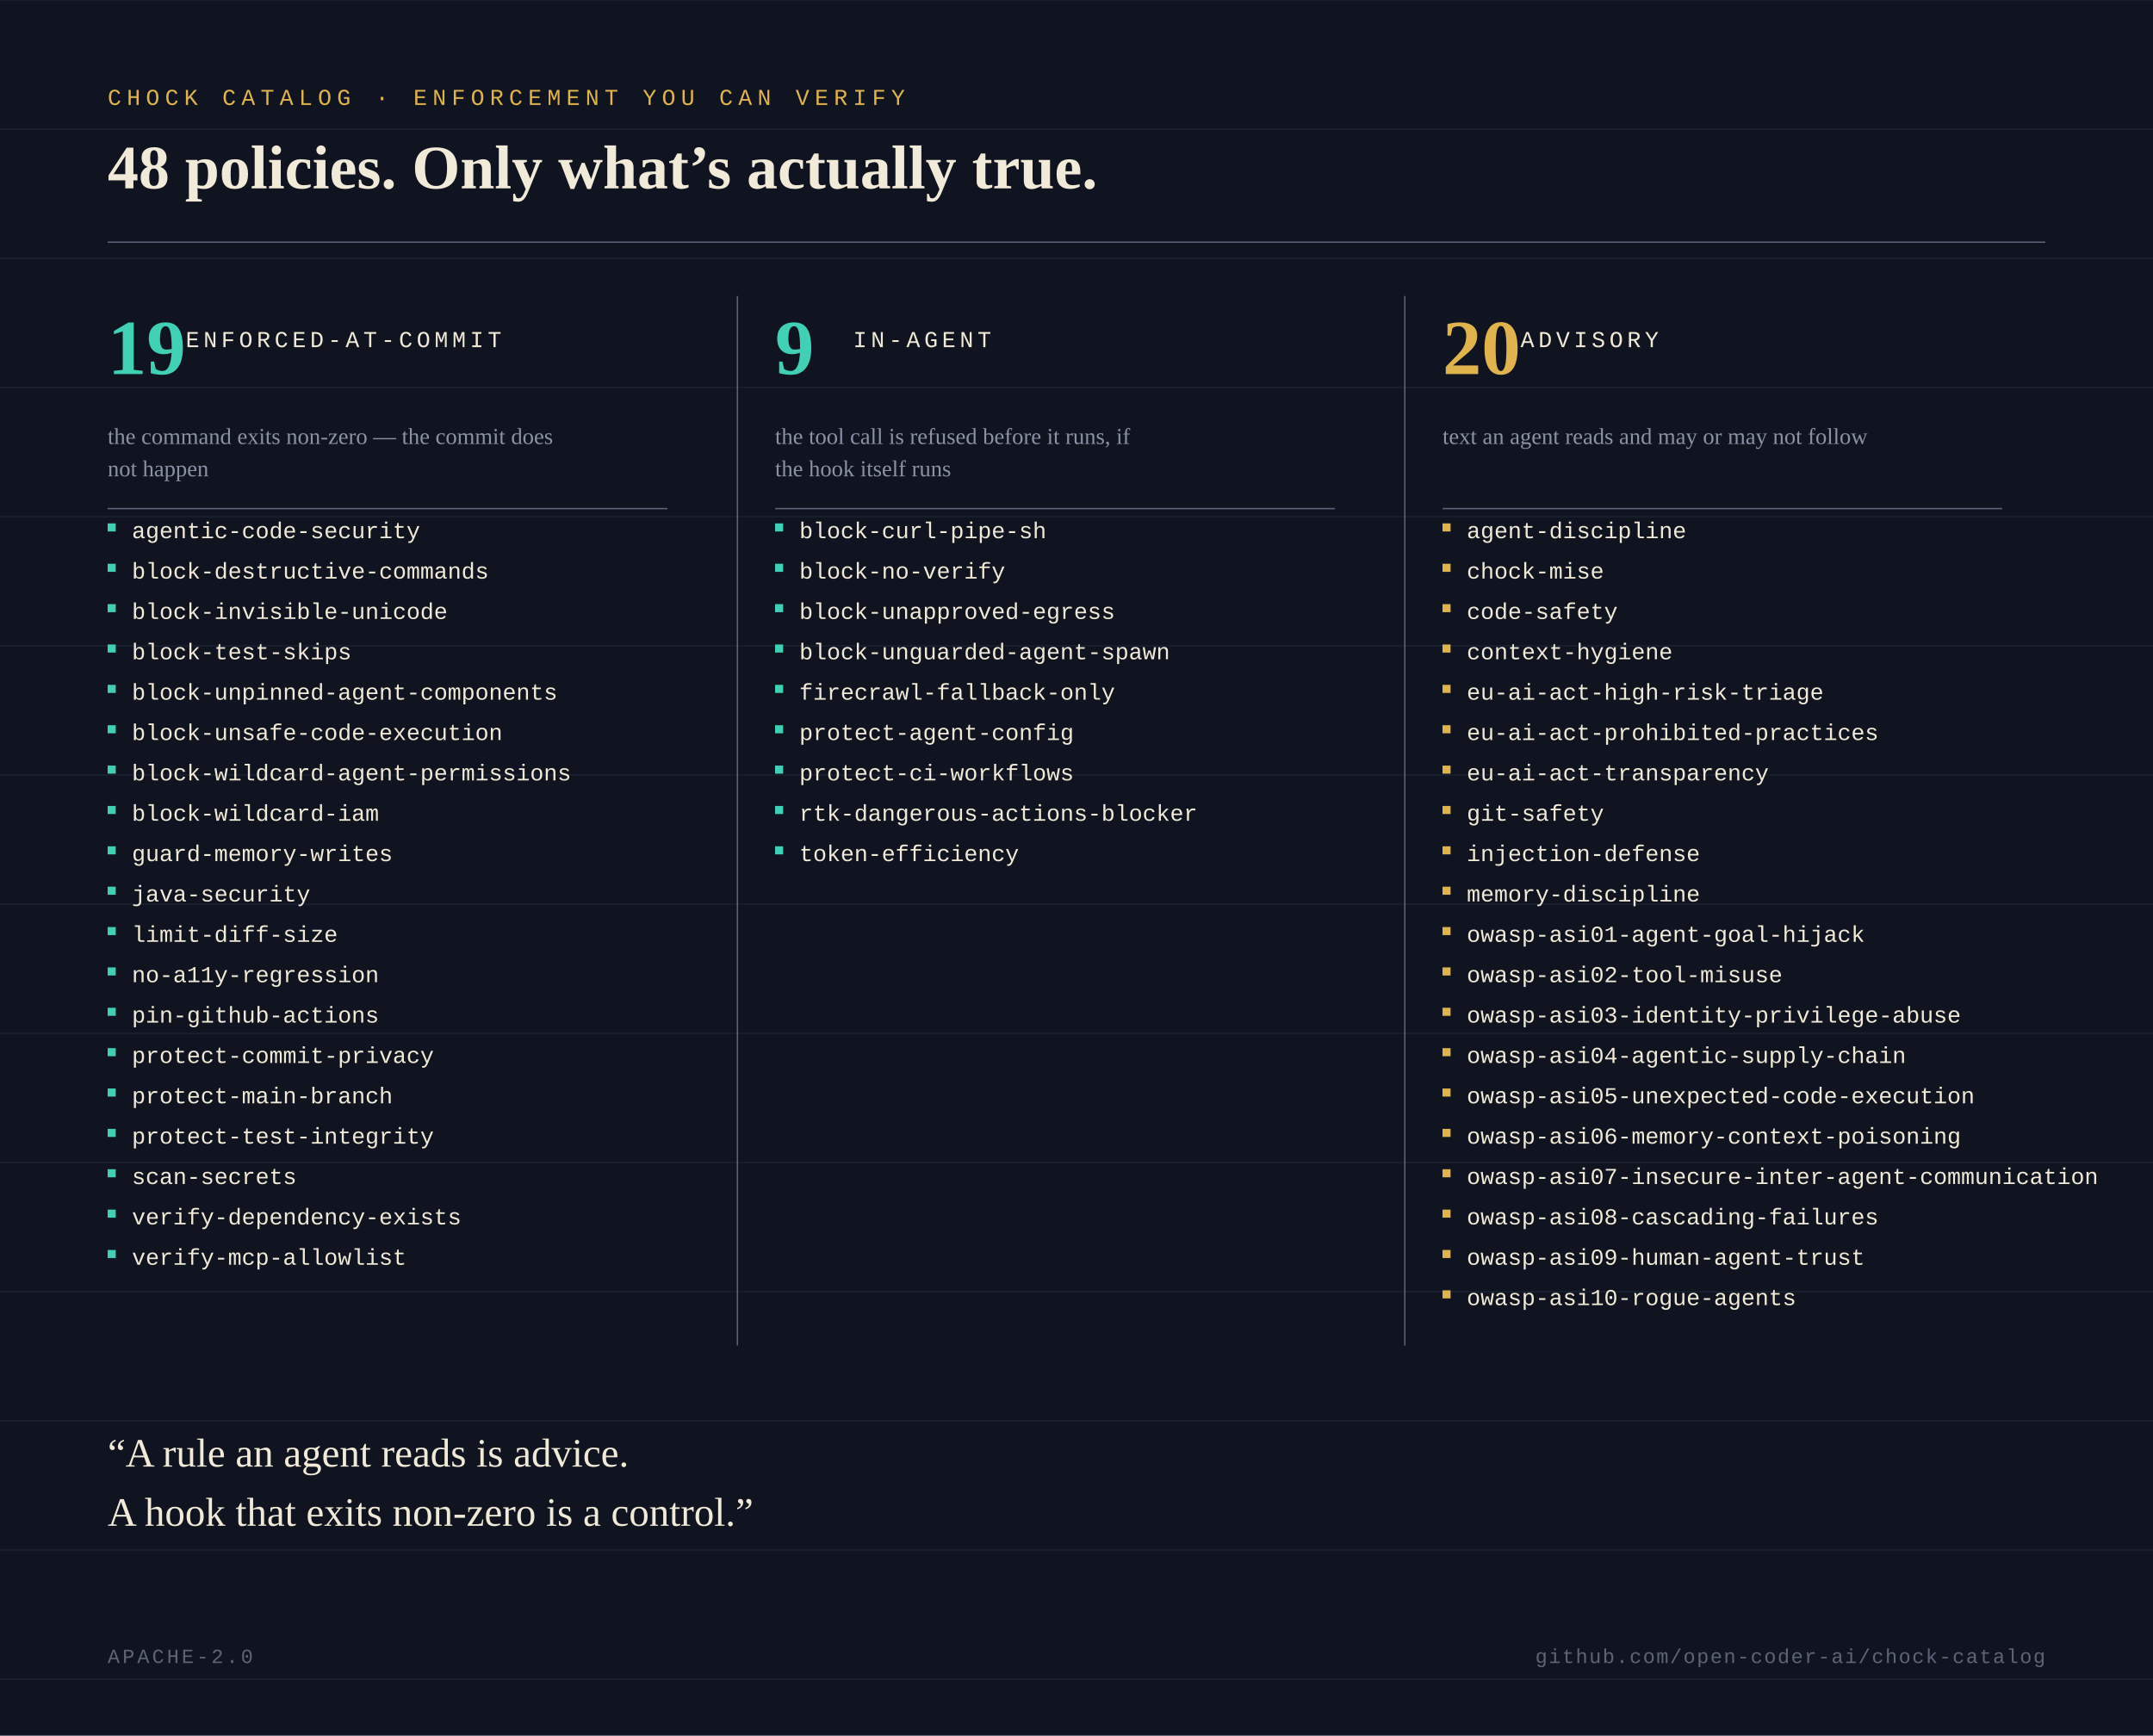
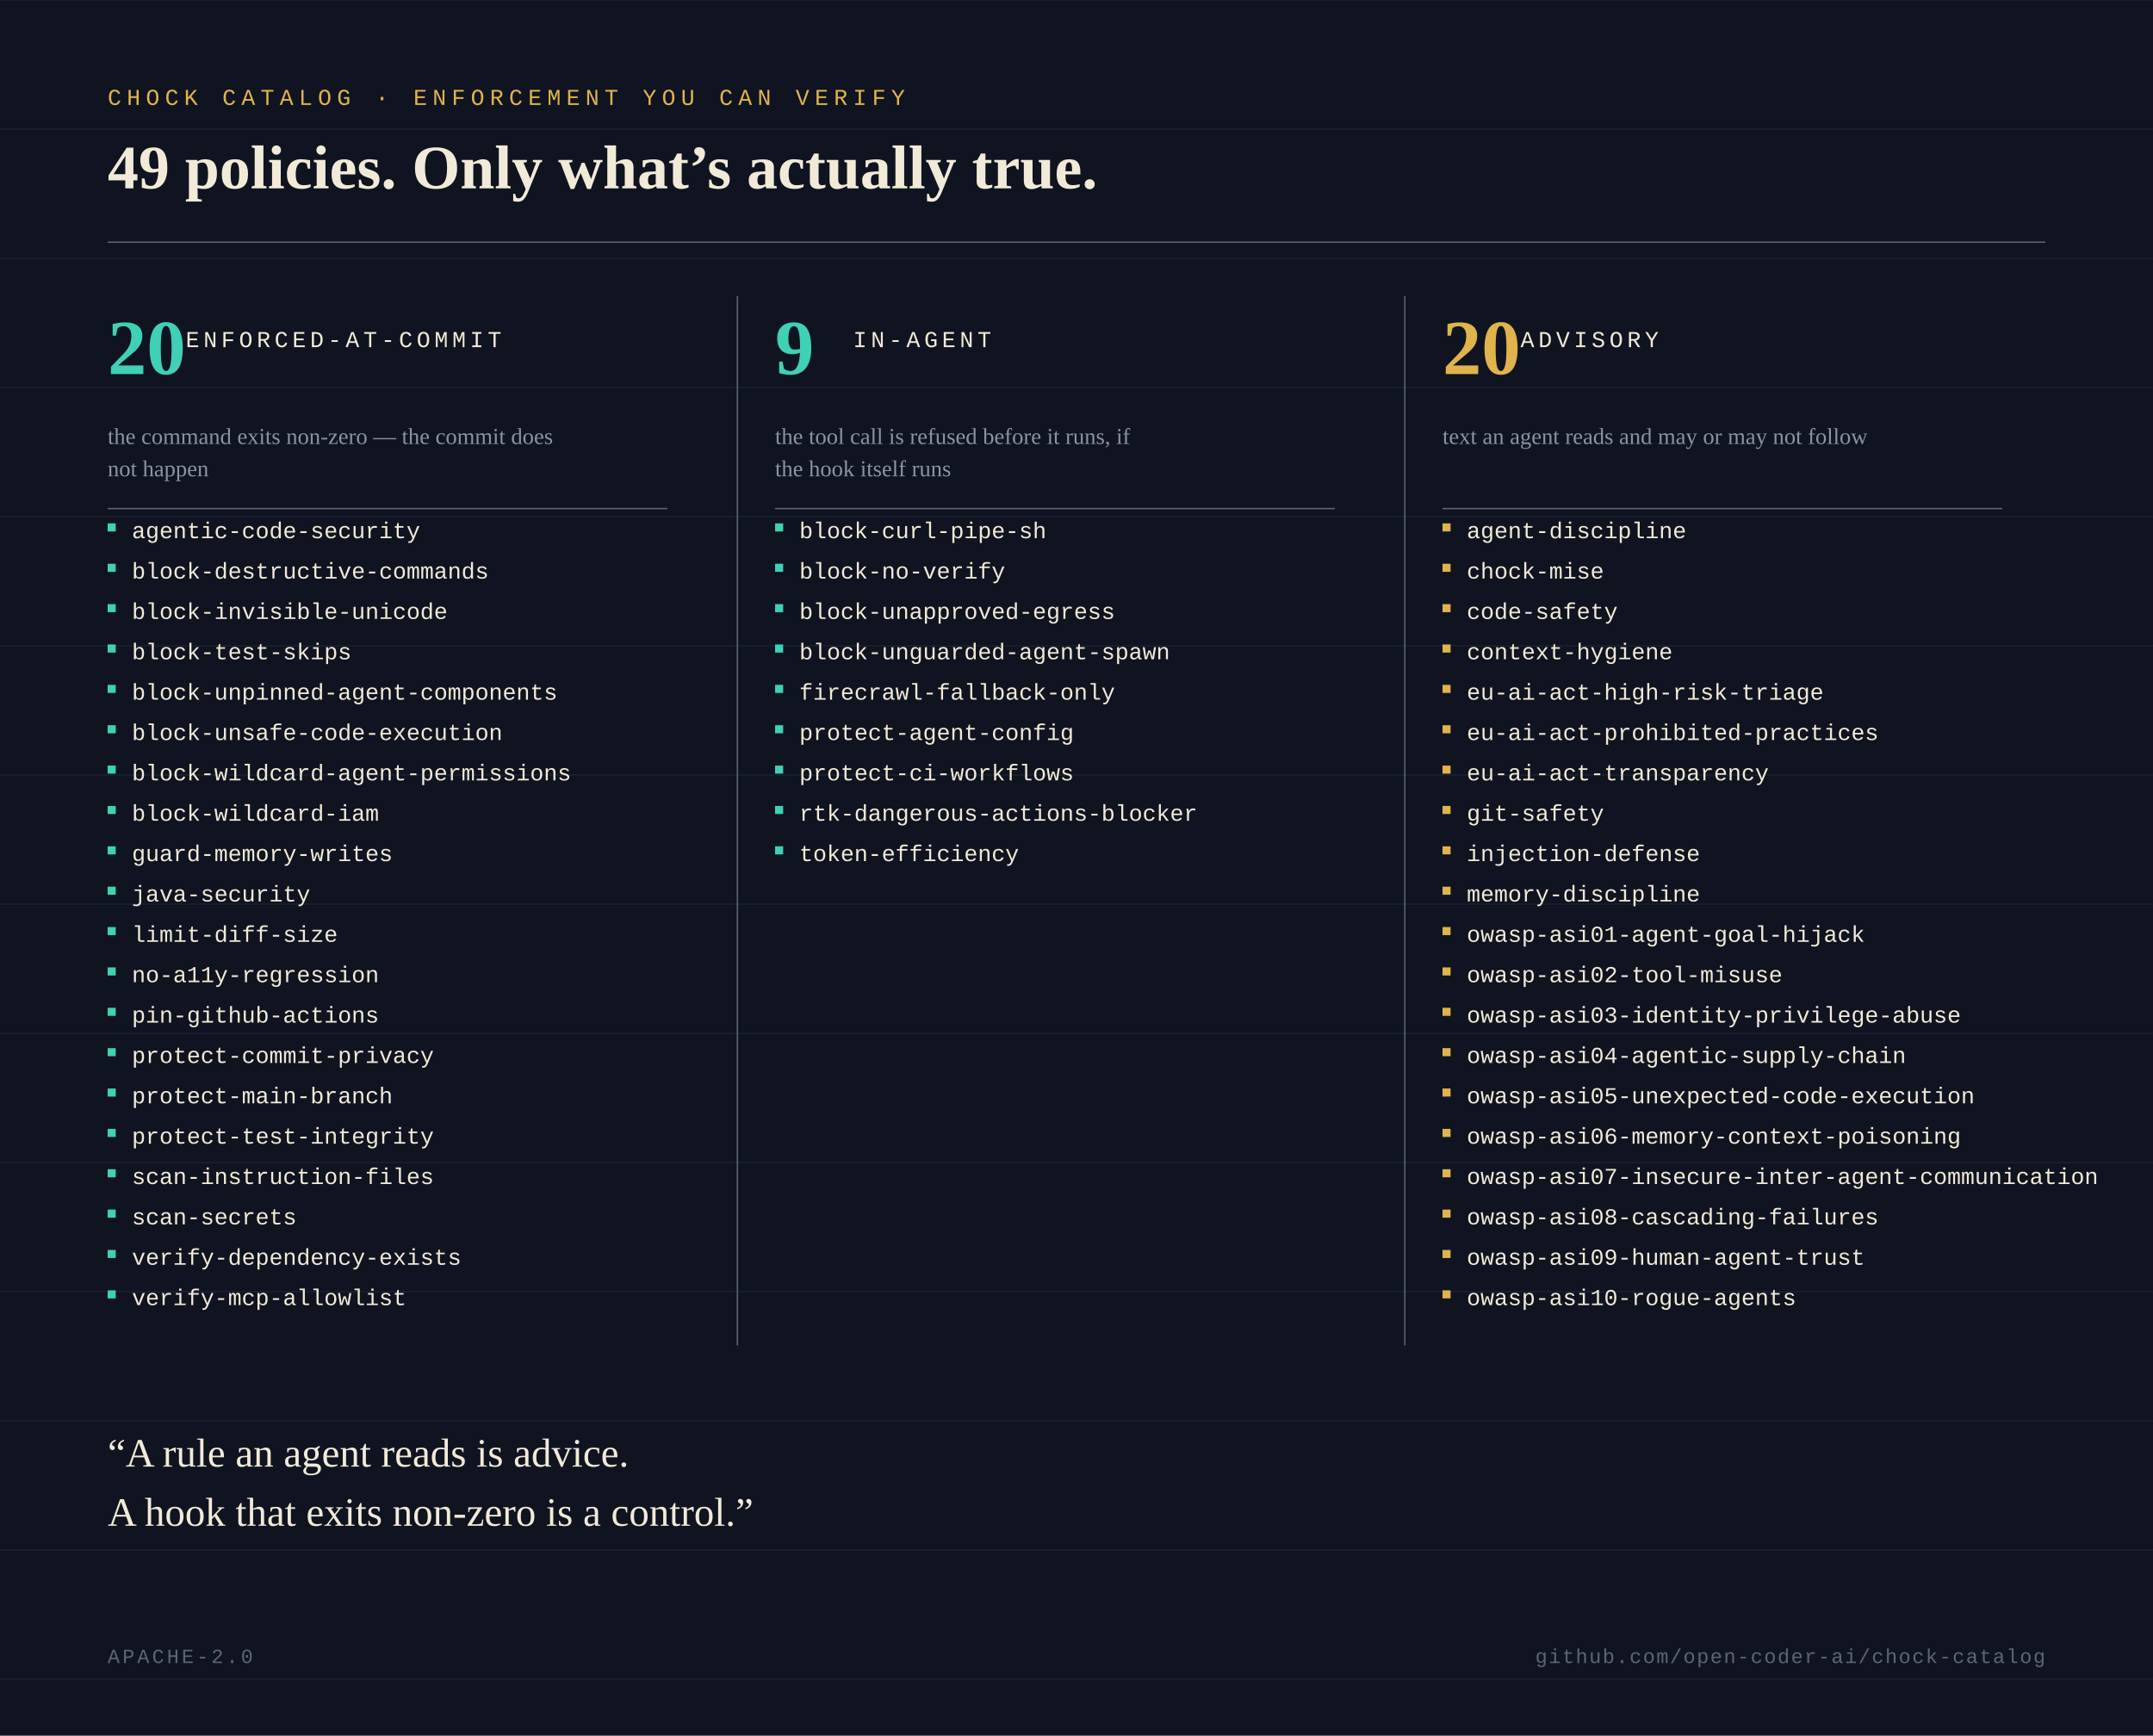
- <svg xmlns="http://www.w3.org/2000/svg" viewBox="0 0 1600 1290" width="1600" height="1290" role="img" aria-label="48 policies: 19 enforced-at-commit, 9 in-agent, 20 advisory">
+ <svg xmlns="http://www.w3.org/2000/svg" viewBox="0 0 1600 1290" width="1600" height="1290" role="img" aria-label="49 policies: 20 enforced-at-commit, 9 in-agent, 20 advisory">
  <rect width="1600" height="1290" fill="#0f1420" />
  <line x1="0" y1="0" x2="1600" y2="0" stroke="#1a2130" stroke-width="1" />
  <line x1="0" y1="96" x2="1600" y2="96" stroke="#1a2130" stroke-width="1" />
  <line x1="0" y1="192" x2="1600" y2="192" stroke="#1a2130" stroke-width="1" />
  <line x1="0" y1="288" x2="1600" y2="288" stroke="#1a2130" stroke-width="1" />
  <line x1="0" y1="384" x2="1600" y2="384" stroke="#1a2130" stroke-width="1" />
  <line x1="0" y1="480" x2="1600" y2="480" stroke="#1a2130" stroke-width="1" />
  <line x1="0" y1="576" x2="1600" y2="576" stroke="#1a2130" stroke-width="1" />
  <line x1="0" y1="672" x2="1600" y2="672" stroke="#1a2130" stroke-width="1" />
  <line x1="0" y1="768" x2="1600" y2="768" stroke="#1a2130" stroke-width="1" />
  <line x1="0" y1="864" x2="1600" y2="864" stroke="#1a2130" stroke-width="1" />
  <line x1="0" y1="960" x2="1600" y2="960" stroke="#1a2130" stroke-width="1" />
  <line x1="0" y1="1056" x2="1600" y2="1056" stroke="#1a2130" stroke-width="1" />
  <line x1="0" y1="1152" x2="1600" y2="1152" stroke="#1a2130" stroke-width="1" />
  <line x1="0" y1="1248" x2="1600" y2="1248" stroke="#1a2130" stroke-width="1" />
  <text x="80" y="78" font-family="'Cascadia Code', Consolas, 'Courier New', monospace" font-size="17" letter-spacing="4" fill="#e0b34c">CHOCK CATALOG · ENFORCEMENT YOU CAN VERIFY</text>
-   <text x="80" y="140" font-family="Georgia, 'Times New Roman', serif" font-size="46" font-weight="bold" fill="#f2ead8">48 policies. Only what’s actually true.</text>
+   <text x="80" y="140" font-family="Georgia, 'Times New Roman', serif" font-size="46" font-weight="bold" fill="#f2ead8">49 policies. Only what’s actually true.</text>
  <line x1="80" y1="180" x2="1520" y2="180" stroke="#5c6577" stroke-width="1" />
-   <text x="80" y="278" font-family="Georgia, 'Times New Roman', serif" font-size="58" font-weight="bold" fill="#3fd0b6">19</text>
+   <text x="80" y="278" font-family="Georgia, 'Times New Roman', serif" font-size="58" font-weight="bold" fill="#3fd0b6">20</text>
  <text x="138" y="258" font-family="'Cascadia Code', Consolas, 'Courier New', monospace" font-size="17" letter-spacing="3" fill="#f2ead8">ENFORCED-AT-COMMIT</text>
  <text x="80" y="330" font-family="Georgia, 'Times New Roman', serif" font-size="17" fill="#8a93a6">the command exits non-zero — the commit does</text>
  <text x="80" y="354" font-family="Georgia, 'Times New Roman', serif" font-size="17" fill="#8a93a6">not happen</text>
  <line x1="80" y1="378" x2="496" y2="378" stroke="#5c6577" stroke-width="1" />
  <rect x="80" y="389" width="6" height="6" fill="#3fd0b6" />
  <text x="98" y="400" font-family="'Cascadia Code', Consolas, 'Courier New', monospace" font-size="17" fill="#f2ead8">agentic-code-security</text>
  <rect x="80" y="419" width="6" height="6" fill="#3fd0b6" />
  <text x="98" y="430" font-family="'Cascadia Code', Consolas, 'Courier New', monospace" font-size="17" fill="#f2ead8">block-destructive-commands</text>
  <rect x="80" y="449" width="6" height="6" fill="#3fd0b6" />
  <text x="98" y="460" font-family="'Cascadia Code', Consolas, 'Courier New', monospace" font-size="17" fill="#f2ead8">block-invisible-unicode</text>
  <rect x="80" y="479" width="6" height="6" fill="#3fd0b6" />
  <text x="98" y="490" font-family="'Cascadia Code', Consolas, 'Courier New', monospace" font-size="17" fill="#f2ead8">block-test-skips</text>
  <rect x="80" y="509" width="6" height="6" fill="#3fd0b6" />
  <text x="98" y="520" font-family="'Cascadia Code', Consolas, 'Courier New', monospace" font-size="17" fill="#f2ead8">block-unpinned-agent-components</text>
  <rect x="80" y="539" width="6" height="6" fill="#3fd0b6" />
  <text x="98" y="550" font-family="'Cascadia Code', Consolas, 'Courier New', monospace" font-size="17" fill="#f2ead8">block-unsafe-code-execution</text>
  <rect x="80" y="569" width="6" height="6" fill="#3fd0b6" />
  <text x="98" y="580" font-family="'Cascadia Code', Consolas, 'Courier New', monospace" font-size="17" fill="#f2ead8">block-wildcard-agent-permissions</text>
  <rect x="80" y="599" width="6" height="6" fill="#3fd0b6" />
  <text x="98" y="610" font-family="'Cascadia Code', Consolas, 'Courier New', monospace" font-size="17" fill="#f2ead8">block-wildcard-iam</text>
  <rect x="80" y="629" width="6" height="6" fill="#3fd0b6" />
  <text x="98" y="640" font-family="'Cascadia Code', Consolas, 'Courier New', monospace" font-size="17" fill="#f2ead8">guard-memory-writes</text>
  <rect x="80" y="659" width="6" height="6" fill="#3fd0b6" />
  <text x="98" y="670" font-family="'Cascadia Code', Consolas, 'Courier New', monospace" font-size="17" fill="#f2ead8">java-security</text>
  <rect x="80" y="689" width="6" height="6" fill="#3fd0b6" />
  <text x="98" y="700" font-family="'Cascadia Code', Consolas, 'Courier New', monospace" font-size="17" fill="#f2ead8">limit-diff-size</text>
  <rect x="80" y="719" width="6" height="6" fill="#3fd0b6" />
  <text x="98" y="730" font-family="'Cascadia Code', Consolas, 'Courier New', monospace" font-size="17" fill="#f2ead8">no-a11y-regression</text>
  <rect x="80" y="749" width="6" height="6" fill="#3fd0b6" />
  <text x="98" y="760" font-family="'Cascadia Code', Consolas, 'Courier New', monospace" font-size="17" fill="#f2ead8">pin-github-actions</text>
  <rect x="80" y="779" width="6" height="6" fill="#3fd0b6" />
  <text x="98" y="790" font-family="'Cascadia Code', Consolas, 'Courier New', monospace" font-size="17" fill="#f2ead8">protect-commit-privacy</text>
  <rect x="80" y="809" width="6" height="6" fill="#3fd0b6" />
  <text x="98" y="820" font-family="'Cascadia Code', Consolas, 'Courier New', monospace" font-size="17" fill="#f2ead8">protect-main-branch</text>
  <rect x="80" y="839" width="6" height="6" fill="#3fd0b6" />
  <text x="98" y="850" font-family="'Cascadia Code', Consolas, 'Courier New', monospace" font-size="17" fill="#f2ead8">protect-test-integrity</text>
  <rect x="80" y="869" width="6" height="6" fill="#3fd0b6" />
-   <text x="98" y="880" font-family="'Cascadia Code', Consolas, 'Courier New', monospace" font-size="17" fill="#f2ead8">scan-secrets</text>
+   <text x="98" y="880" font-family="'Cascadia Code', Consolas, 'Courier New', monospace" font-size="17" fill="#f2ead8">scan-instruction-files</text>
  <rect x="80" y="899" width="6" height="6" fill="#3fd0b6" />
-   <text x="98" y="910" font-family="'Cascadia Code', Consolas, 'Courier New', monospace" font-size="17" fill="#f2ead8">verify-dependency-exists</text>
+   <text x="98" y="910" font-family="'Cascadia Code', Consolas, 'Courier New', monospace" font-size="17" fill="#f2ead8">scan-secrets</text>
  <rect x="80" y="929" width="6" height="6" fill="#3fd0b6" />
-   <text x="98" y="940" font-family="'Cascadia Code', Consolas, 'Courier New', monospace" font-size="17" fill="#f2ead8">verify-mcp-allowlist</text>
+   <text x="98" y="940" font-family="'Cascadia Code', Consolas, 'Courier New', monospace" font-size="17" fill="#f2ead8">verify-dependency-exists</text>
+   <rect x="80" y="959" width="6" height="6" fill="#3fd0b6" />
+   <text x="98" y="970" font-family="'Cascadia Code', Consolas, 'Courier New', monospace" font-size="17" fill="#f2ead8">verify-mcp-allowlist</text>
  <line x1="548" y1="220" x2="548" y2="1000" stroke="#5c6577" stroke-width="1" />
  <text x="576" y="278" font-family="Georgia, 'Times New Roman', serif" font-size="58" font-weight="bold" fill="#3fd0b6">9</text>
  <text x="634" y="258" font-family="'Cascadia Code', Consolas, 'Courier New', monospace" font-size="17" letter-spacing="3" fill="#f2ead8">IN-AGENT</text>
  <text x="576" y="330" font-family="Georgia, 'Times New Roman', serif" font-size="17" fill="#8a93a6">the tool call is refused before it runs, if</text>
  <text x="576" y="354" font-family="Georgia, 'Times New Roman', serif" font-size="17" fill="#8a93a6">the hook itself runs</text>
  <line x1="576" y1="378" x2="992" y2="378" stroke="#5c6577" stroke-width="1" />
  <rect x="576" y="389" width="6" height="6" fill="#3fd0b6" />
  <text x="594" y="400" font-family="'Cascadia Code', Consolas, 'Courier New', monospace" font-size="17" fill="#f2ead8">block-curl-pipe-sh</text>
  <rect x="576" y="419" width="6" height="6" fill="#3fd0b6" />
  <text x="594" y="430" font-family="'Cascadia Code', Consolas, 'Courier New', monospace" font-size="17" fill="#f2ead8">block-no-verify</text>
  <rect x="576" y="449" width="6" height="6" fill="#3fd0b6" />
  <text x="594" y="460" font-family="'Cascadia Code', Consolas, 'Courier New', monospace" font-size="17" fill="#f2ead8">block-unapproved-egress</text>
  <rect x="576" y="479" width="6" height="6" fill="#3fd0b6" />
  <text x="594" y="490" font-family="'Cascadia Code', Consolas, 'Courier New', monospace" font-size="17" fill="#f2ead8">block-unguarded-agent-spawn</text>
  <rect x="576" y="509" width="6" height="6" fill="#3fd0b6" />
  <text x="594" y="520" font-family="'Cascadia Code', Consolas, 'Courier New', monospace" font-size="17" fill="#f2ead8">firecrawl-fallback-only</text>
  <rect x="576" y="539" width="6" height="6" fill="#3fd0b6" />
  <text x="594" y="550" font-family="'Cascadia Code', Consolas, 'Courier New', monospace" font-size="17" fill="#f2ead8">protect-agent-config</text>
  <rect x="576" y="569" width="6" height="6" fill="#3fd0b6" />
  <text x="594" y="580" font-family="'Cascadia Code', Consolas, 'Courier New', monospace" font-size="17" fill="#f2ead8">protect-ci-workflows</text>
  <rect x="576" y="599" width="6" height="6" fill="#3fd0b6" />
  <text x="594" y="610" font-family="'Cascadia Code', Consolas, 'Courier New', monospace" font-size="17" fill="#f2ead8">rtk-dangerous-actions-blocker</text>
  <rect x="576" y="629" width="6" height="6" fill="#3fd0b6" />
  <text x="594" y="640" font-family="'Cascadia Code', Consolas, 'Courier New', monospace" font-size="17" fill="#f2ead8">token-efficiency</text>
  <line x1="1044" y1="220" x2="1044" y2="1000" stroke="#5c6577" stroke-width="1" />
  <text x="1072" y="278" font-family="Georgia, 'Times New Roman', serif" font-size="58" font-weight="bold" fill="#e0b34c">20</text>
  <text x="1130" y="258" font-family="'Cascadia Code', Consolas, 'Courier New', monospace" font-size="17" letter-spacing="3" fill="#f2ead8">ADVISORY</text>
  <text x="1072" y="330" font-family="Georgia, 'Times New Roman', serif" font-size="17" fill="#8a93a6">text an agent reads and may or may not follow</text>
  <line x1="1072" y1="378" x2="1488" y2="378" stroke="#5c6577" stroke-width="1" />
  <rect x="1072" y="389" width="6" height="6" fill="#e0b34c" />
  <text x="1090" y="400" font-family="'Cascadia Code', Consolas, 'Courier New', monospace" font-size="17" fill="#f2ead8">agent-discipline</text>
  <rect x="1072" y="419" width="6" height="6" fill="#e0b34c" />
  <text x="1090" y="430" font-family="'Cascadia Code', Consolas, 'Courier New', monospace" font-size="17" fill="#f2ead8">chock-mise</text>
  <rect x="1072" y="449" width="6" height="6" fill="#e0b34c" />
  <text x="1090" y="460" font-family="'Cascadia Code', Consolas, 'Courier New', monospace" font-size="17" fill="#f2ead8">code-safety</text>
  <rect x="1072" y="479" width="6" height="6" fill="#e0b34c" />
  <text x="1090" y="490" font-family="'Cascadia Code', Consolas, 'Courier New', monospace" font-size="17" fill="#f2ead8">context-hygiene</text>
  <rect x="1072" y="509" width="6" height="6" fill="#e0b34c" />
  <text x="1090" y="520" font-family="'Cascadia Code', Consolas, 'Courier New', monospace" font-size="17" fill="#f2ead8">eu-ai-act-high-risk-triage</text>
  <rect x="1072" y="539" width="6" height="6" fill="#e0b34c" />
  <text x="1090" y="550" font-family="'Cascadia Code', Consolas, 'Courier New', monospace" font-size="17" fill="#f2ead8">eu-ai-act-prohibited-practices</text>
  <rect x="1072" y="569" width="6" height="6" fill="#e0b34c" />
  <text x="1090" y="580" font-family="'Cascadia Code', Consolas, 'Courier New', monospace" font-size="17" fill="#f2ead8">eu-ai-act-transparency</text>
  <rect x="1072" y="599" width="6" height="6" fill="#e0b34c" />
  <text x="1090" y="610" font-family="'Cascadia Code', Consolas, 'Courier New', monospace" font-size="17" fill="#f2ead8">git-safety</text>
  <rect x="1072" y="629" width="6" height="6" fill="#e0b34c" />
  <text x="1090" y="640" font-family="'Cascadia Code', Consolas, 'Courier New', monospace" font-size="17" fill="#f2ead8">injection-defense</text>
  <rect x="1072" y="659" width="6" height="6" fill="#e0b34c" />
  <text x="1090" y="670" font-family="'Cascadia Code', Consolas, 'Courier New', monospace" font-size="17" fill="#f2ead8">memory-discipline</text>
  <rect x="1072" y="689" width="6" height="6" fill="#e0b34c" />
  <text x="1090" y="700" font-family="'Cascadia Code', Consolas, 'Courier New', monospace" font-size="17" fill="#f2ead8">owasp-asi01-agent-goal-hijack</text>
  <rect x="1072" y="719" width="6" height="6" fill="#e0b34c" />
  <text x="1090" y="730" font-family="'Cascadia Code', Consolas, 'Courier New', monospace" font-size="17" fill="#f2ead8">owasp-asi02-tool-misuse</text>
  <rect x="1072" y="749" width="6" height="6" fill="#e0b34c" />
  <text x="1090" y="760" font-family="'Cascadia Code', Consolas, 'Courier New', monospace" font-size="17" fill="#f2ead8">owasp-asi03-identity-privilege-abuse</text>
  <rect x="1072" y="779" width="6" height="6" fill="#e0b34c" />
  <text x="1090" y="790" font-family="'Cascadia Code', Consolas, 'Courier New', monospace" font-size="17" fill="#f2ead8">owasp-asi04-agentic-supply-chain</text>
  <rect x="1072" y="809" width="6" height="6" fill="#e0b34c" />
  <text x="1090" y="820" font-family="'Cascadia Code', Consolas, 'Courier New', monospace" font-size="17" fill="#f2ead8">owasp-asi05-unexpected-code-execution</text>
  <rect x="1072" y="839" width="6" height="6" fill="#e0b34c" />
  <text x="1090" y="850" font-family="'Cascadia Code', Consolas, 'Courier New', monospace" font-size="17" fill="#f2ead8">owasp-asi06-memory-context-poisoning</text>
  <rect x="1072" y="869" width="6" height="6" fill="#e0b34c" />
  <text x="1090" y="880" font-family="'Cascadia Code', Consolas, 'Courier New', monospace" font-size="17" fill="#f2ead8">owasp-asi07-insecure-inter-agent-communication</text>
  <rect x="1072" y="899" width="6" height="6" fill="#e0b34c" />
  <text x="1090" y="910" font-family="'Cascadia Code', Consolas, 'Courier New', monospace" font-size="17" fill="#f2ead8">owasp-asi08-cascading-failures</text>
  <rect x="1072" y="929" width="6" height="6" fill="#e0b34c" />
  <text x="1090" y="940" font-family="'Cascadia Code', Consolas, 'Courier New', monospace" font-size="17" fill="#f2ead8">owasp-asi09-human-agent-trust</text>
  <rect x="1072" y="959" width="6" height="6" fill="#e0b34c" />
  <text x="1090" y="970" font-family="'Cascadia Code', Consolas, 'Courier New', monospace" font-size="17" fill="#f2ead8">owasp-asi10-rogue-agents</text>
  <text x="80" y="1090" font-family="Georgia, 'Times New Roman', serif" font-size="30" fill="#f2ead8">“A rule an agent reads is advice.</text>
  <text x="80" y="1134" font-family="Georgia, 'Times New Roman', serif" font-size="30" fill="#f2ead8">A hook that exits non-zero is a control.”</text>
  <text x="80" y="1236" font-family="'Cascadia Code', Consolas, 'Courier New', monospace" font-size="15" letter-spacing="2" fill="#5c6577">APACHE-2.0</text>
  <text x="1520" y="1236" text-anchor="end" font-family="'Cascadia Code', Consolas, 'Courier New', monospace" font-size="15" letter-spacing="1" fill="#5c6577">github.com/open-coder-ai/chock-catalog</text>
</svg>
